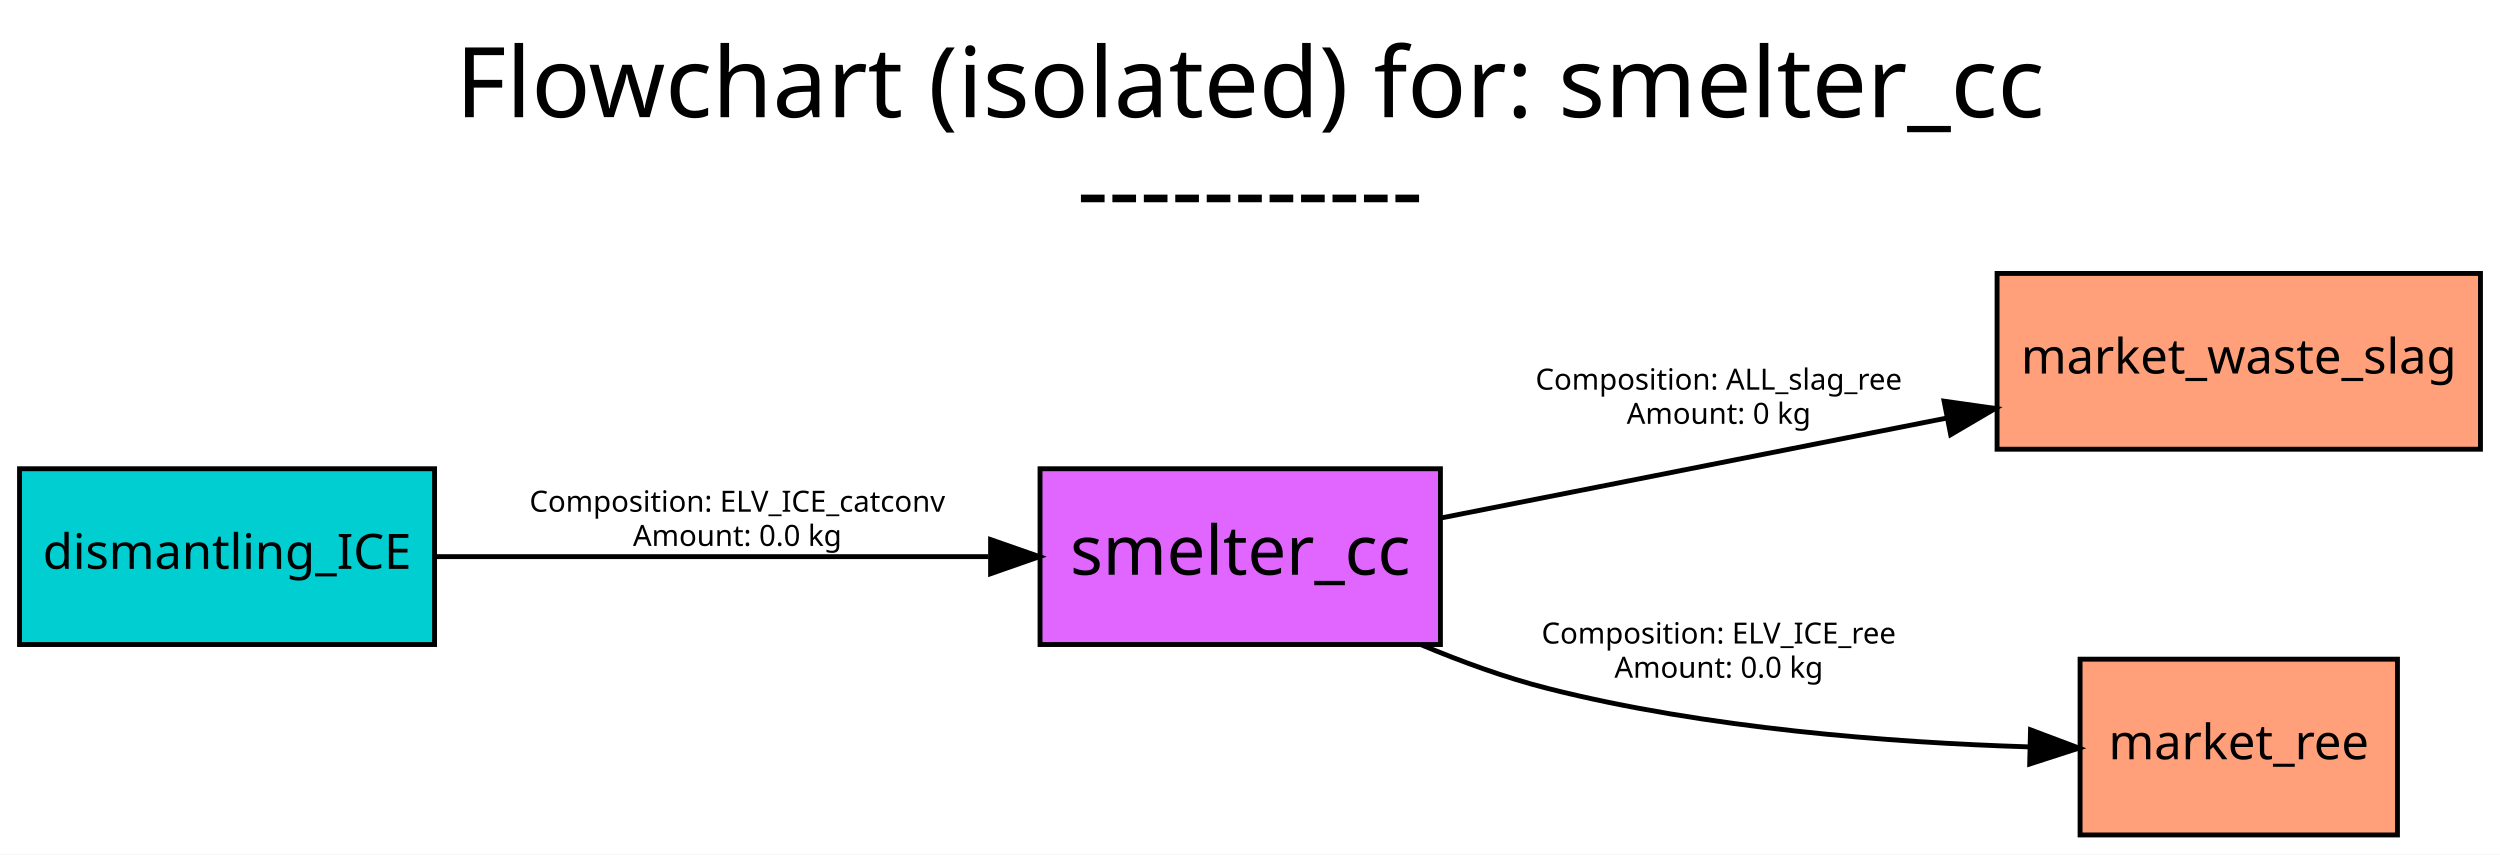
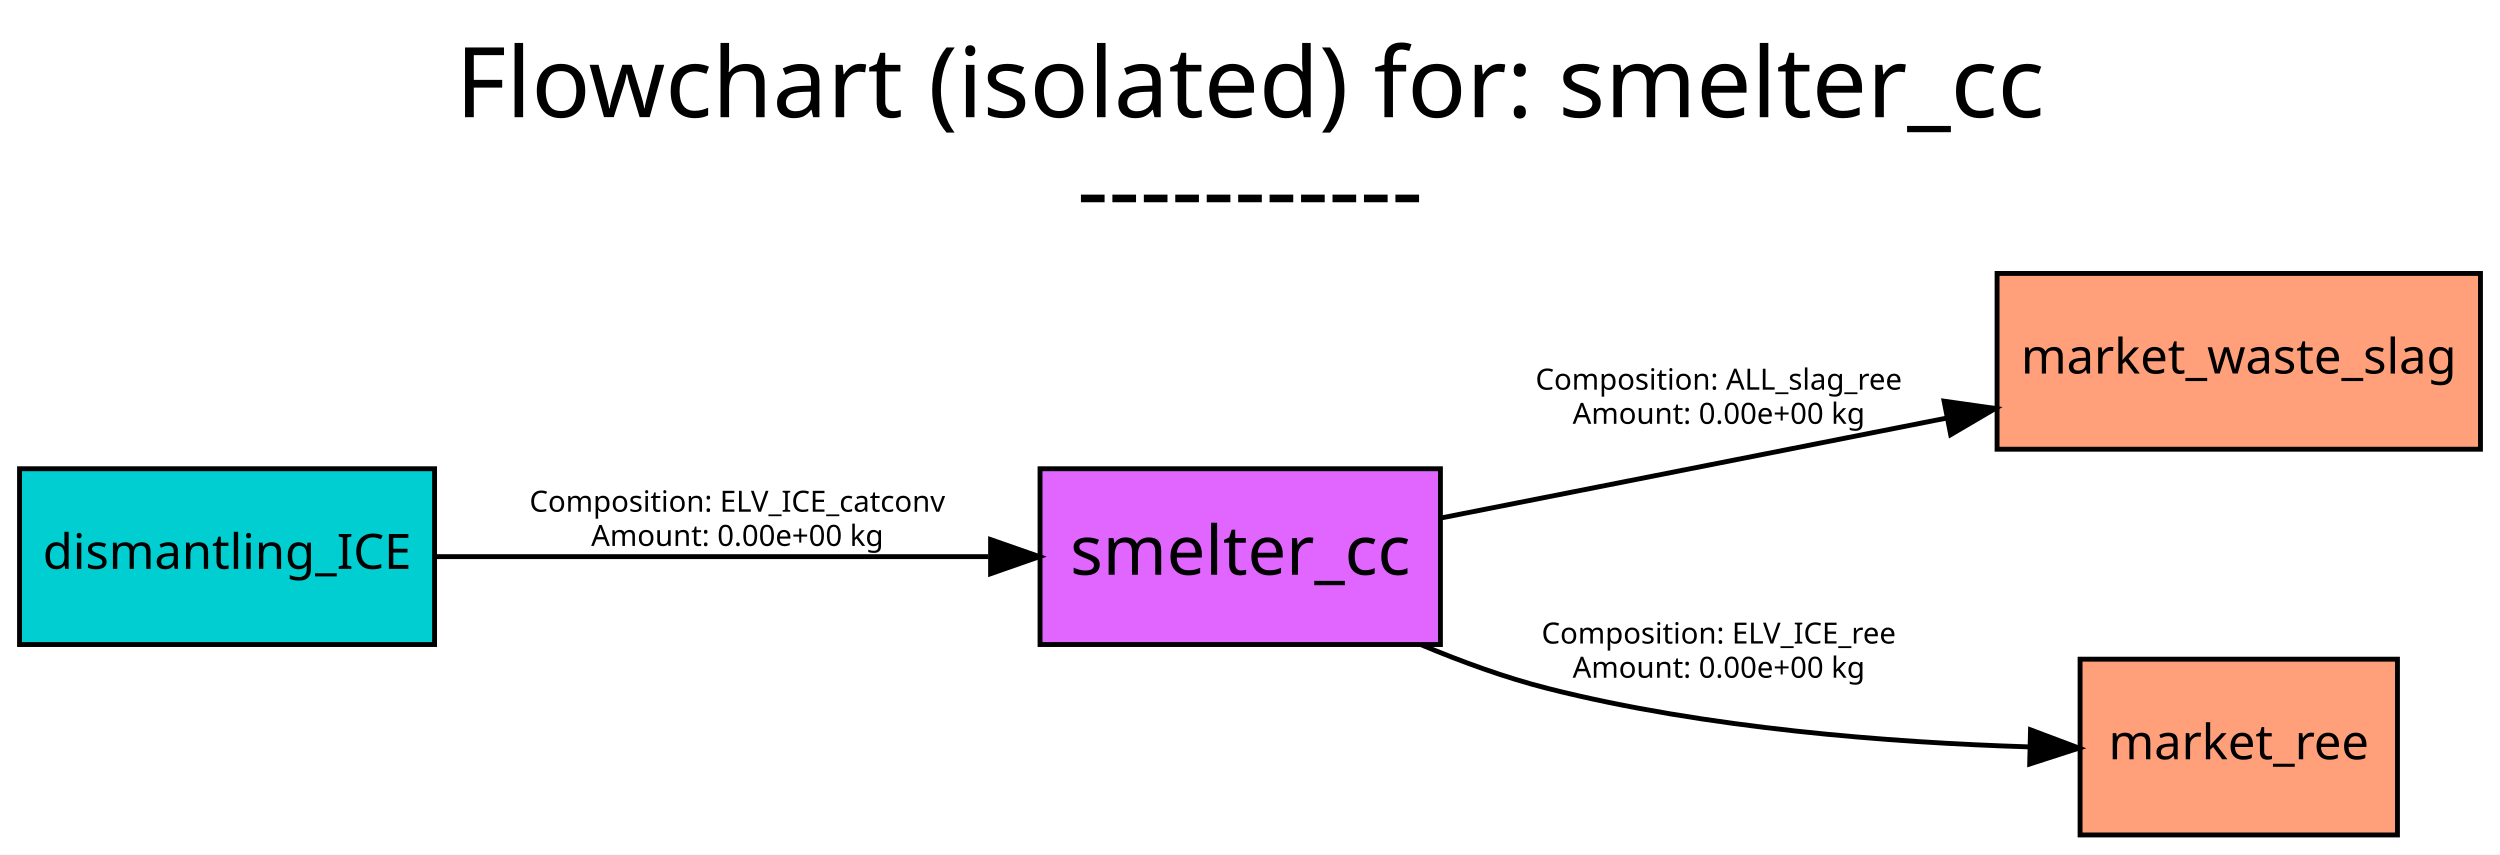
<svg xmlns="http://www.w3.org/2000/svg" width="512pt" height="175pt" viewBox="0.00 0.00 512.00 175.00">
  <g id="graph0" class="graph" transform="scale(1 1) rotate(0) translate(4 171)">
    <polygon fill="white" stroke="transparent" points="-4,4 -4,-171 508,-171 508,4 -4,4" />
    <text text-anchor="middle" x="252" y="-147" font-family="Cabin" font-size="20.00">Flowchart (isolated) for: smelter_cc</text>
    <text text-anchor="middle" x="252" y="-125" font-family="Cabin" font-size="20.00">-----------</text>
    <g id="node1" class="node">
      <polygon fill="#e066ff" stroke="black" points="291,-75 209,-75 209,-39 291,-39 291,-75" />
      <text text-anchor="middle" x="250" y="-53.3" font-family="Cabin" font-size="14.00">smelter_cc</text>
    </g>
    <g id="node3" class="node">
      <polygon fill="#ffa07a" stroke="black" points="504,-115 405,-115 405,-79 504,-79 504,-115" />
      <text text-anchor="middle" x="454.5" y="-94.5" font-family="Cabin" font-size="10.00">market_waste_slag</text>
    </g>
    <g id="edge2" class="edge">
      <path fill="none" stroke="black" d="M291.01,-64.9C320.57,-70.74 361.29,-78.79 394.57,-85.36" />
      <polygon fill="black" stroke="black" points="394.15,-88.84 404.64,-87.35 395.5,-81.98 394.15,-88.84" />
      <text text-anchor="middle" x="348" y="-91.2" font-family="Cabin" font-size="6.00">Composition: ALL_slag_ree</text>
-       <text text-anchor="middle" x="348" y="-84.2" font-family="Cabin" font-size="6.00">Amount: 0 kg</text>
+       <text text-anchor="middle" x="348" y="-84.2" font-family="Cabin" font-size="6.00">Amount: 0.00e+00 kg</text>
    </g>
    <g id="node4" class="node">
      <polygon fill="#ffa07a" stroke="black" points="487,-36 422,-36 422,0 487,0 487,-36" />
      <text text-anchor="middle" x="454.5" y="-15.5" font-family="Cabin" font-size="10.00">market_ree</text>
    </g>
    <g id="edge3" class="edge">
      <path fill="none" stroke="black" d="M287.02,-38.97C295.37,-35.46 304.35,-32.19 313,-30 345.41,-21.8 383.22,-18.93 411.45,-18.04" />
      <polygon fill="black" stroke="black" points="411.85,-21.53 421.77,-17.79 411.68,-14.53 411.85,-21.53" />
      <text text-anchor="middle" x="348" y="-39.2" font-family="Cabin" font-size="6.00">Composition: ELV_ICE_ree</text>
-       <text text-anchor="middle" x="348" y="-32.2" font-family="Cabin" font-size="6.00">Amount: 0.0 kg</text>
+       <text text-anchor="middle" x="348" y="-32.2" font-family="Cabin" font-size="6.00">Amount: 0.00e+00 kg</text>
    </g>
    <g id="node2" class="node">
      <polygon fill="darkturquoise" stroke="black" points="85,-75 0,-75 0,-39 85,-39 85,-75" />
      <text text-anchor="middle" x="42.5" y="-54.5" font-family="Cabin" font-size="10.00">dismantling_ICE</text>
    </g>
    <g id="edge1" class="edge">
      <path fill="none" stroke="black" d="M85.09,-57C117.82,-57 163.58,-57 198.43,-57" />
      <polygon fill="black" stroke="black" points="198.87,-60.5 208.87,-57 198.87,-53.5 198.87,-60.5" />
      <text text-anchor="middle" x="147" y="-66.2" font-family="Cabin" font-size="6.00">Composition: ELV_ICE_catconv</text>
-       <text text-anchor="middle" x="147" y="-59.2" font-family="Cabin" font-size="6.00">Amount: 0.0 kg</text>
+       <text text-anchor="middle" x="147" y="-59.2" font-family="Cabin" font-size="6.00">Amount: 0.00e+00 kg</text>
    </g>
  </g>
</svg>
